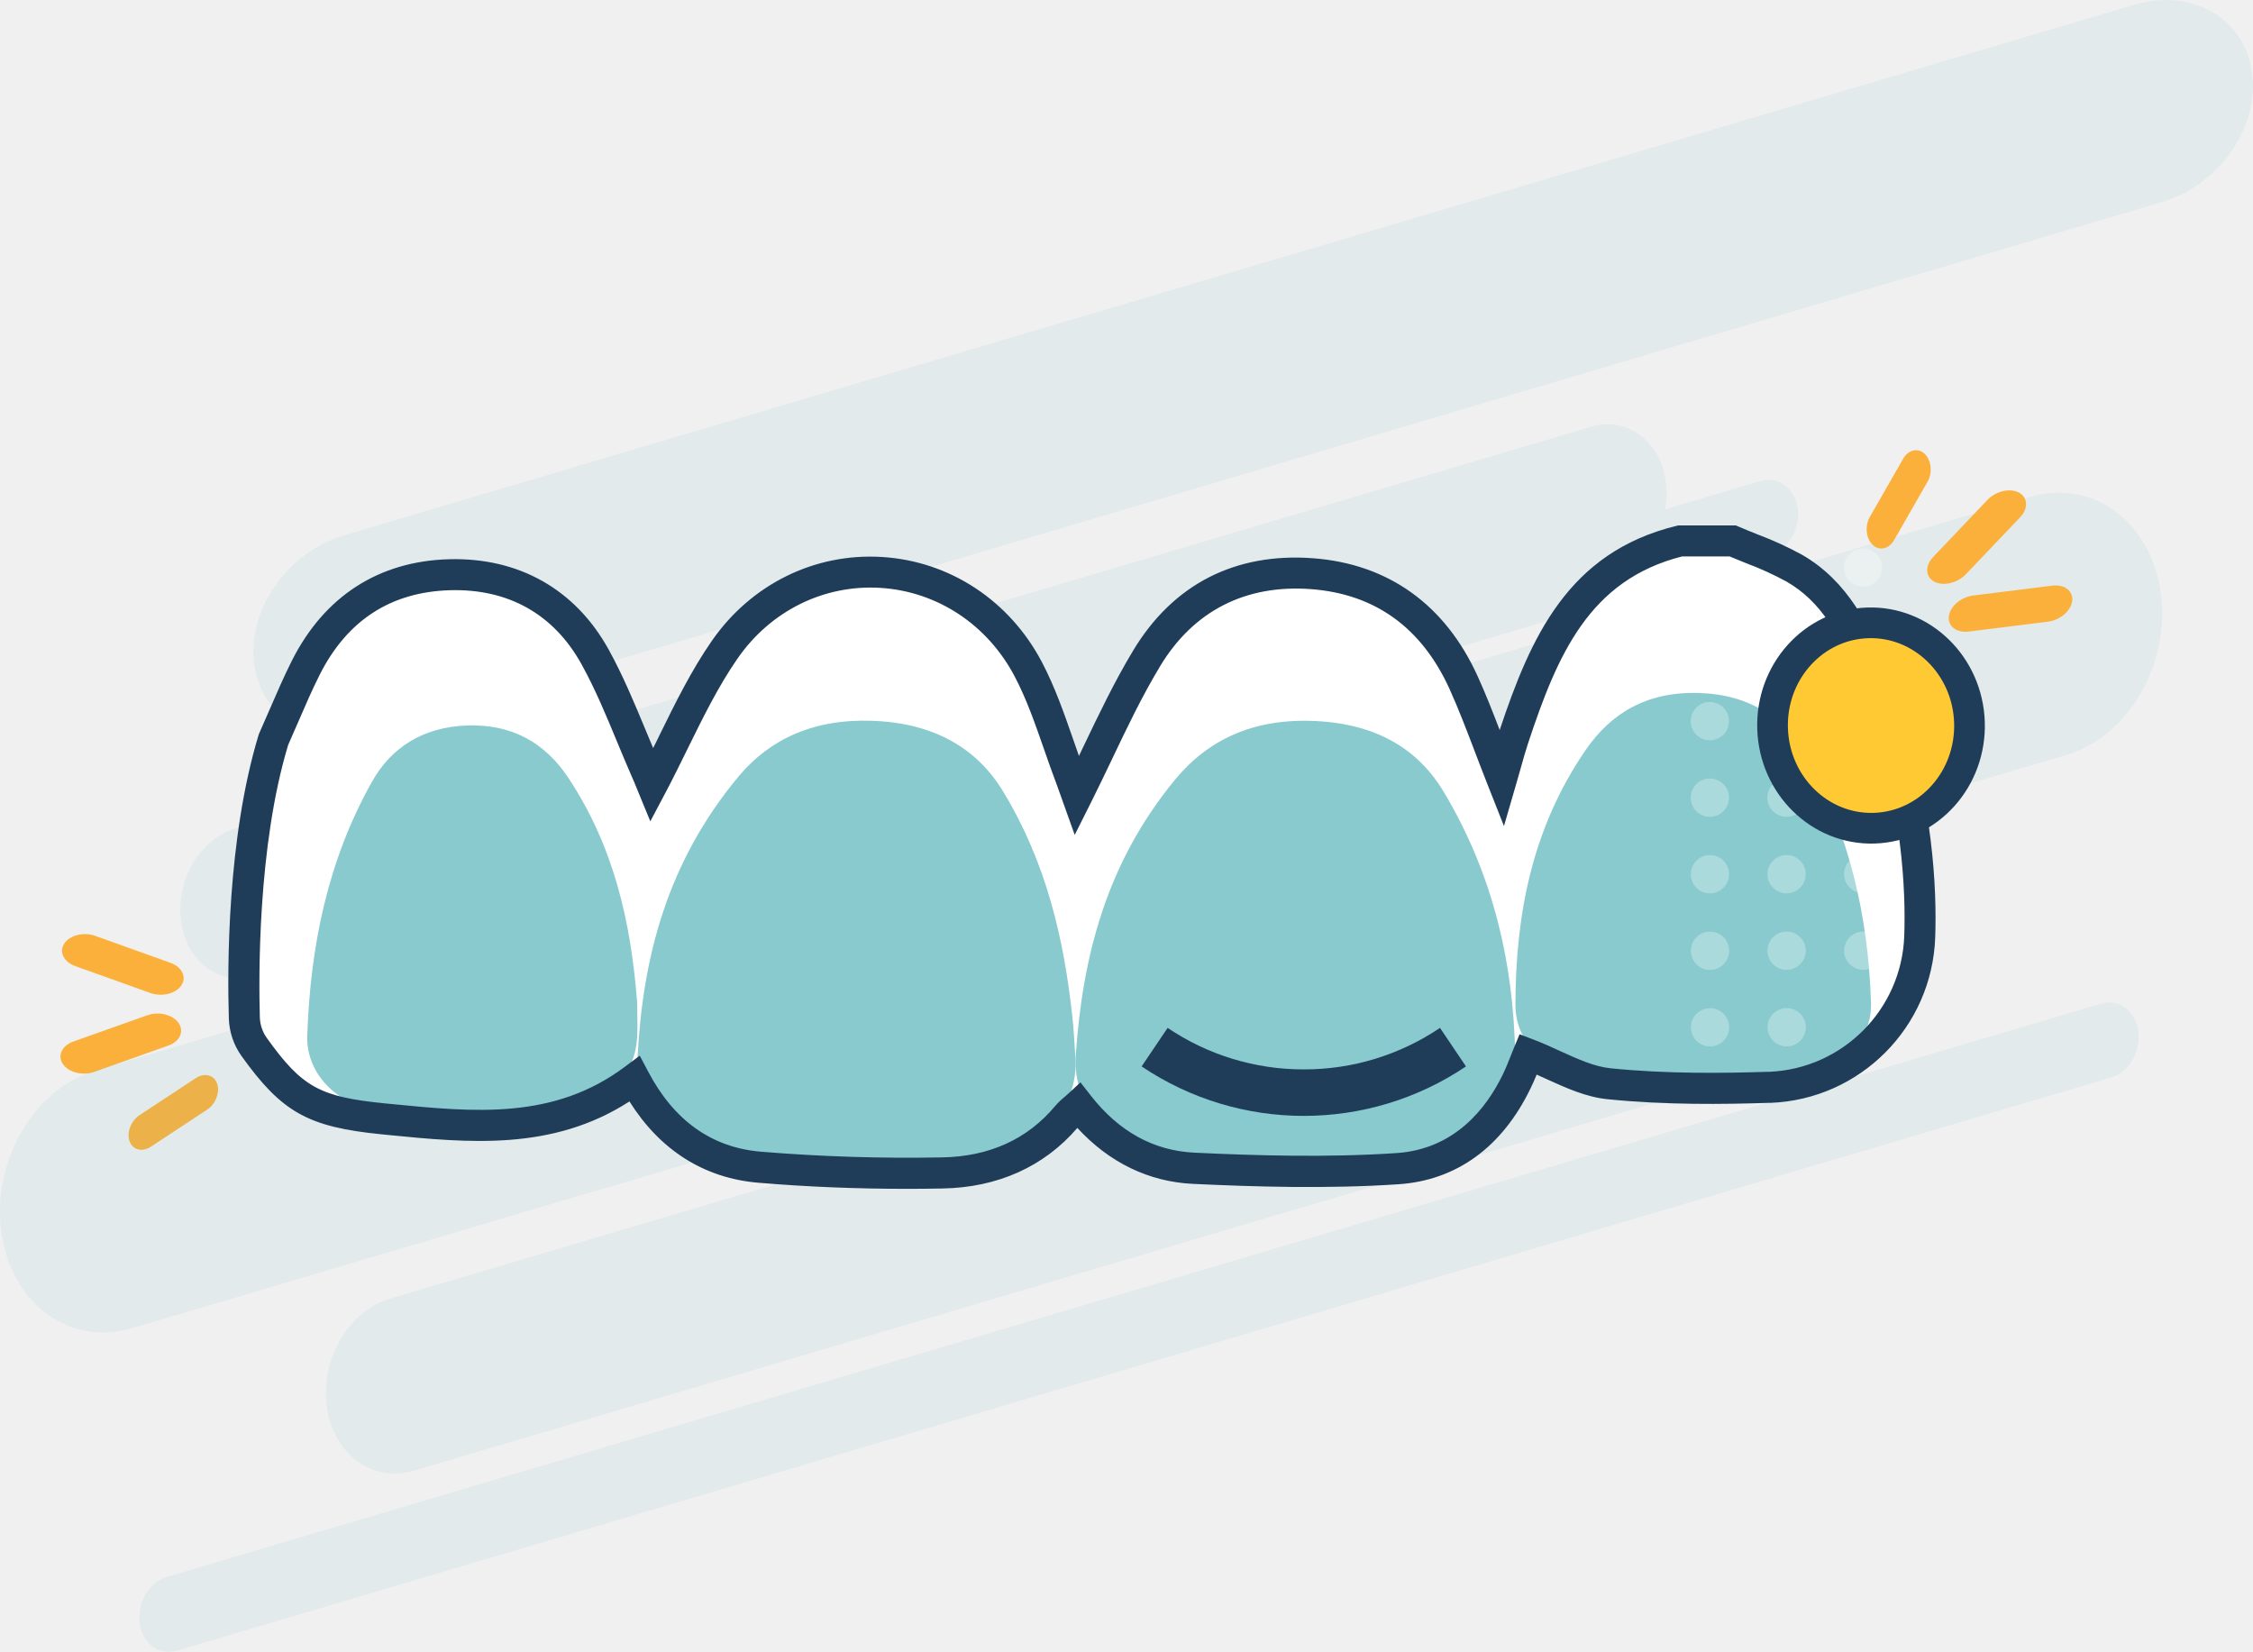
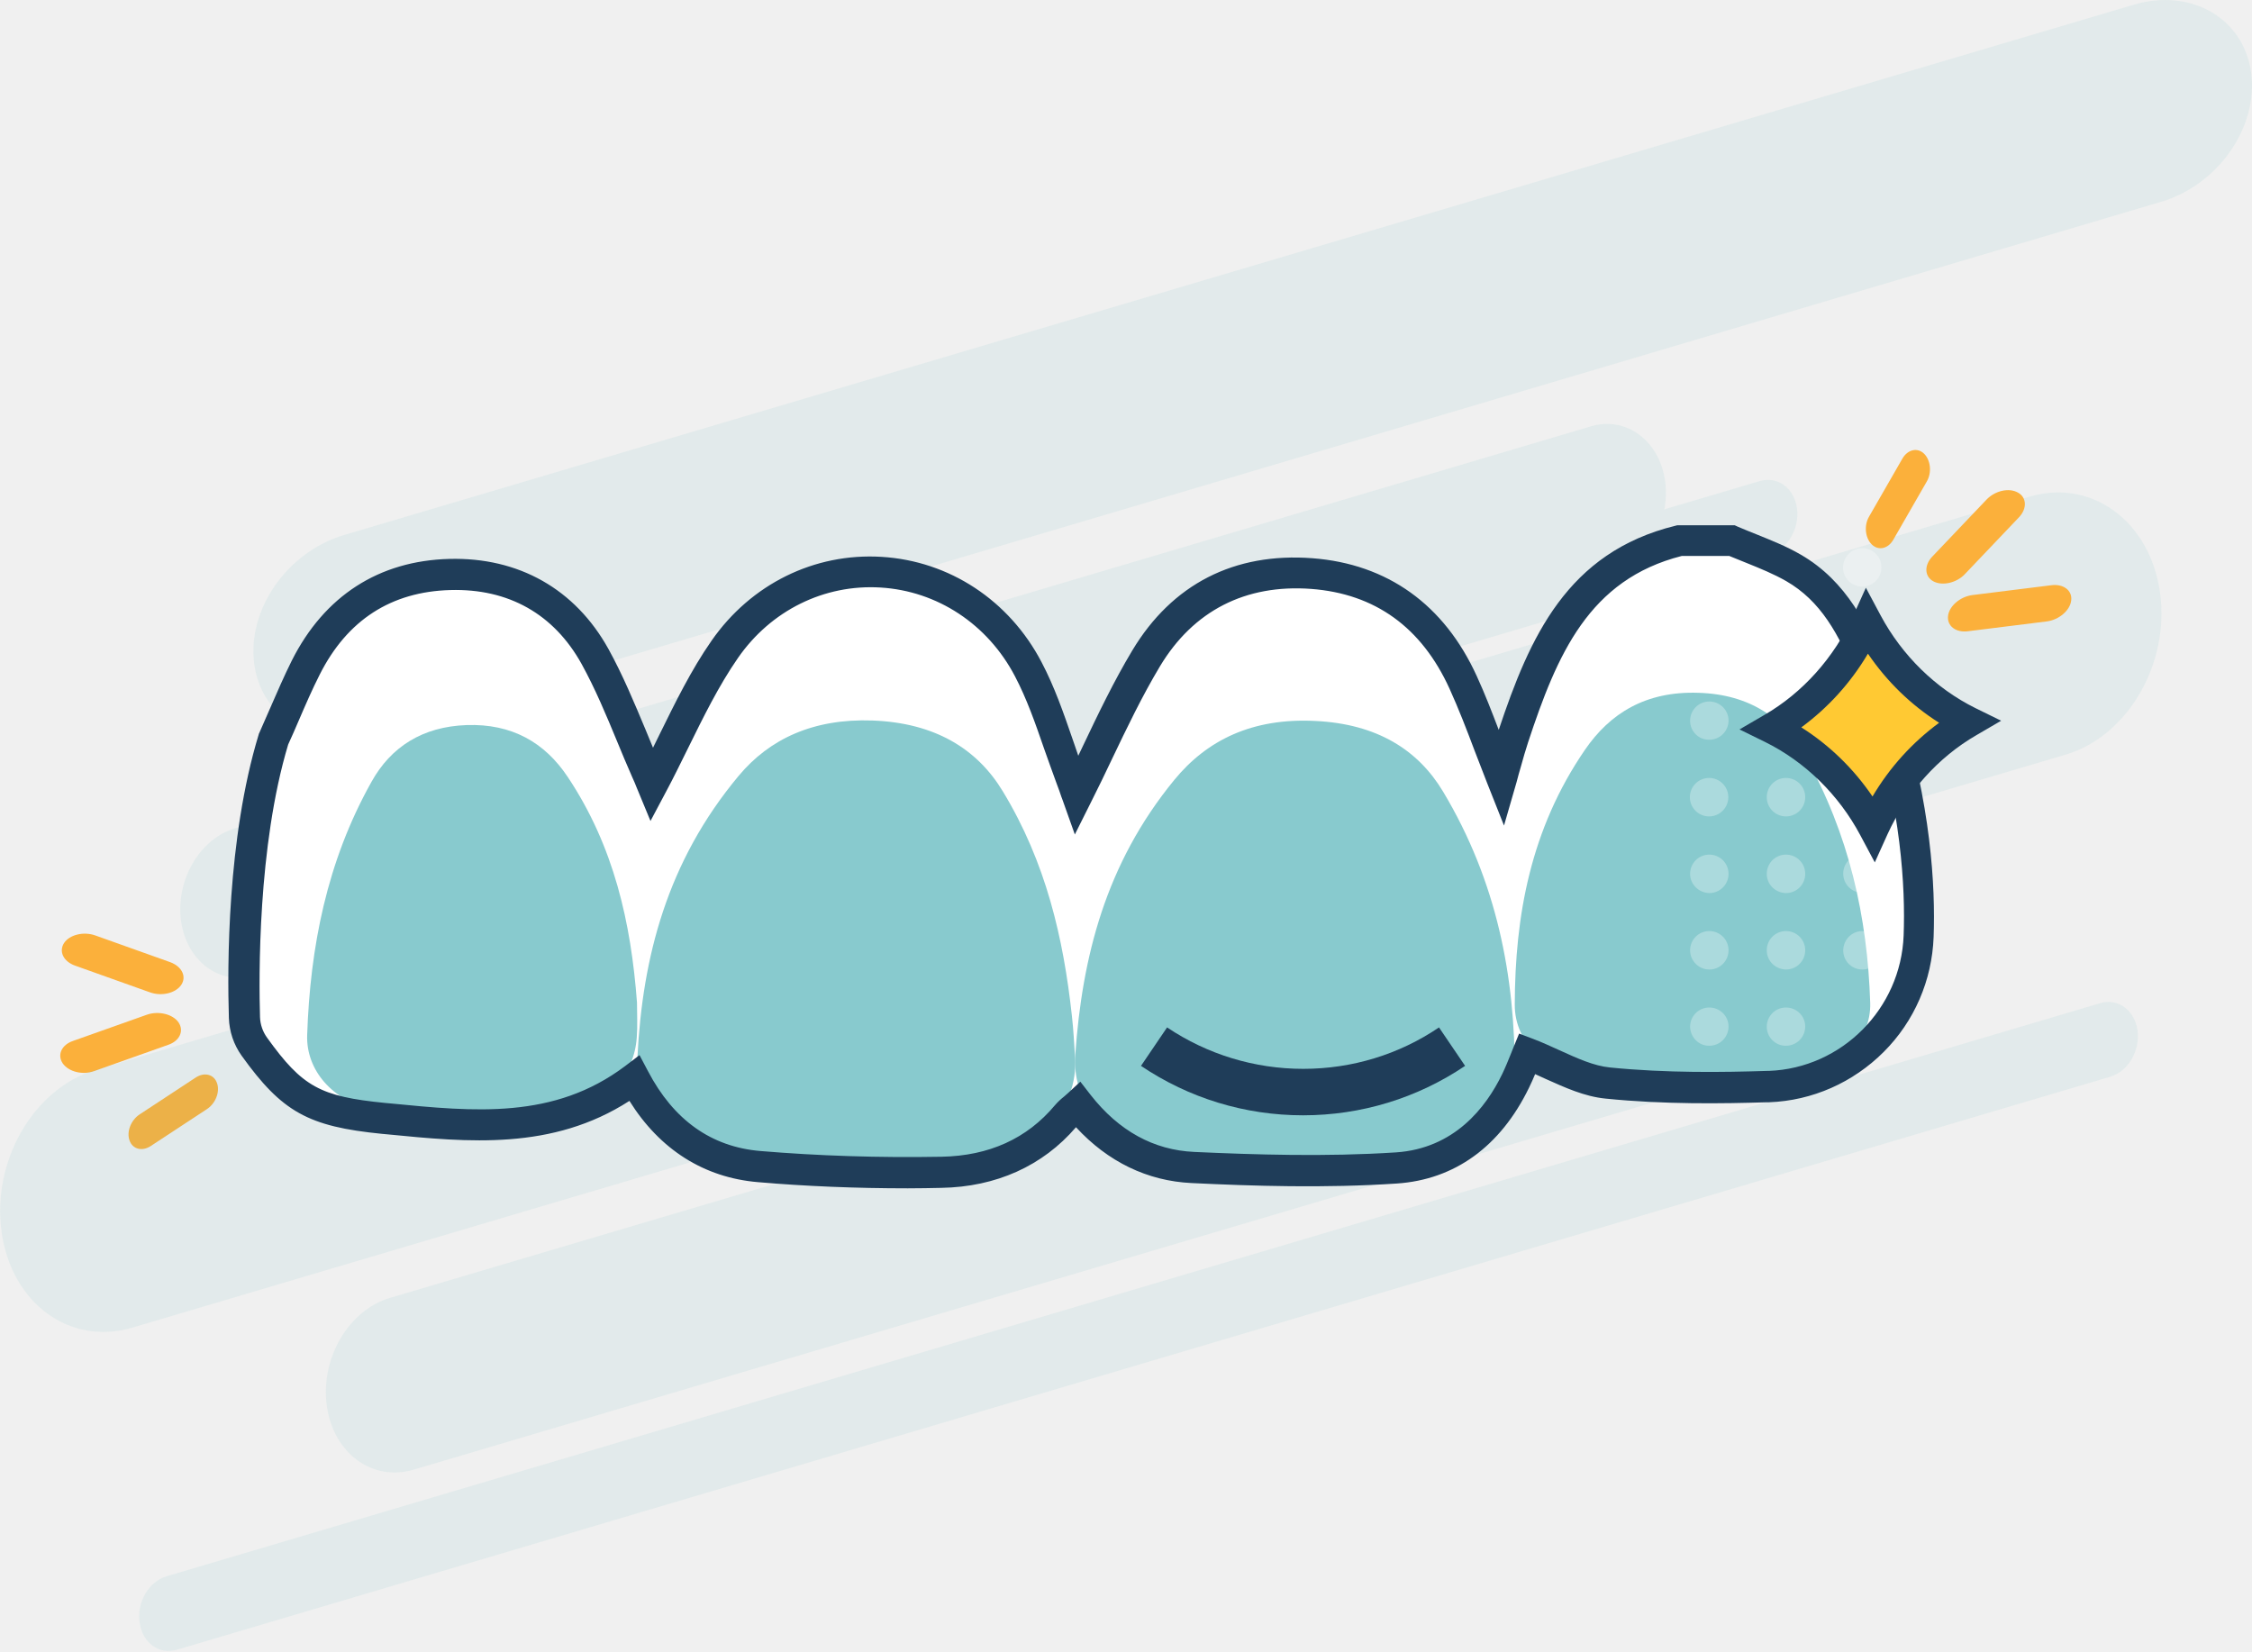
- <svg xmlns="http://www.w3.org/2000/svg" viewBox="0 0 983.93 721.38">
-   <defs>
-     <style>.cls-1{fill:#1f3d59;}.cls-2{fill:#fbb03b;}.cls-3{opacity:0.1;}.cls-4{fill:#61b9be;}.cls-5{fill:#fff;}.cls-6{fill:#88cace;}.cls-7{opacity:0.3;}.cls-8{fill:#ffc933;}.cls-9{fill:none;stroke:#1f3d59;stroke-miterlimit:10;stroke-width:13.4px;}</style>
-   </defs>
-   <g id="Capa_2" data-name="Capa 2">
-     <g id="Capa_1-2" data-name="Capa 1">
-       <path class="cls-1" d="M167.46,304.67l1-2.56L153.17,296l-1,2.57q-2.62,6.58-4.91,13.27l15.61,5.34C164.27,313,165.8,308.8,167.46,304.67Z" />
-       <path class="cls-1" d="M142.22,328.13a275.72,275.72,0,0,0-4.71,124.52l16.19-3.14a259.28,259.28,0,0,1,4.43-117Z" />
-       <path class="cls-2" d="M79.2,430.32h0c-2.42,3.64-8.5,5.12-13.57,3.3L32.88,421.89c-5.07-1.82-7.22-6.24-4.79-9.88h0c2.42-3.64,8.5-5.12,13.56-3.31l32.76,11.74C79.48,422.25,81.62,426.68,79.2,430.32Z" />
-       <path class="cls-2" d="M94.81,473.2h0c1.35,3.81-.63,8.93-4.42,11.42l-24.5,16.13c-3.79,2.49-8,1.42-9.31-2.39h0c-1.35-3.82.63-8.93,4.42-11.43l24.5-16.12C89.29,468.31,93.46,469.38,94.81,473.2Z" />
-       <path class="cls-2" d="M78,446.75h0c2.54,3.66.54,8.07-4.47,9.84l-32.39,11.5c-5,1.78-11.13.26-13.67-3.4h0C25,461,27,456.62,32,454.84l32.39-11.5C69.38,441.56,75.5,443.09,78,446.75Z" />
-       <g class="cls-3">
-         <path class="cls-4" d="M886.68,217,41.87,467.4c-27.12,8-45.58,39.76-41.24,70.87h0c4.35,31.1,29.85,49.81,57,41.77L902.4,329.68c27.12-8,45.58-39.77,41.24-70.87h0C939.3,227.7,913.79,209,886.68,217Z" />
-         <path class="cls-4" d="M932.09,2.07,150.48,233.69c-25.09,7.44-42.73,32.76-39.41,56.56h0c3.32,23.79,26.35,37.06,51.44,29.62L944.12,88.24c25.08-7.43,42.73-32.75,39.41-56.55h0C980.2,7.9,957.17-5.37,932.09,2.07Z" />
-         <path class="cls-4" d="M111.64,426.24,703.9,250.72c15.5-4.59,26.05-22.72,23.57-40.5s-17.06-28.46-32.55-23.87L102.66,361.87c-15.5,4.59-26,22.72-23.57,40.5S96.15,430.83,111.64,426.24Z" />
-         <path class="cls-4" d="M795.26,381.91l-625,185.23c-18.08,5.36-30.39,26.51-27.49,47.25s19.89,33.21,38,27.85L805.74,457c18.08-5.36,30.39-26.51,27.5-47.25S813.34,376.56,795.26,381.91Z" />
-         <path class="cls-4" d="M153,426.08,773.31,242.25c7.75-2.29,13-11.36,11.78-20.24s-8.53-14.24-16.27-11.94L148.5,393.9c-7.75,2.3-13,11.36-11.78,20.25S145.24,428.38,153,426.08Z" />
-         <path class="cls-4" d="M257.68,487.23c-7.75,2.29-13,11.36-11.78,20.25s8.52,14.23,16.27,11.93l435.66-129.1c7.74-2.3,13-11.36,11.78-20.25s-8.53-14.23-16.28-11.94Z" />
-         <path class="cls-4" d="M917.57,438.3,72.76,688.66C65,691,59.74,700,61,708.91s8.52,14.23,16.27,11.93L922.06,470.49c7.75-2.3,13-11.37,11.78-20.25S925.31,436,917.57,438.3Z" />
+ <svg xmlns="http://www.w3.org/2000/svg" version="1.1" id="Capa_1" x="0px" y="0px" viewBox="0 0 983.9 721.4" style="enable-background:new 0 0 983.9 721.4;" xml:space="preserve">
+   <style type="text/css">
+ 	.st0{fill:#1F3D59;}
+ 	.st1{fill:#FBB03B;}
+ 	.st2{opacity:0.1;}
+ 	.st3{fill:#61B9BE;}
+ 	.st4{fill:#FFFFFF;}
+ 	.st5{fill:#88CACE;}
+ 	.st6{opacity:0.3;}
+ 	.st7{fill:#FFC933;}
+ </style>
+   <g>
+     <path class="st0" d="M167.5,304.7l1-2.6l-15.3-6.1l-1,2.6c-1.8,4.4-3.4,8.8-4.9,13.3l15.6,5.3C164.3,313,165.8,308.8,167.5,304.7z" />
+     <path class="st0" d="M142.2,328.1c-11,40.3-12.7,83.4-4.7,124.5l16.2-3.1c-7.5-38.7-5.9-79.1,4.4-117L142.2,328.1z" />
+     <g>
+       <path class="st1" d="M79.2,430.3L79.2,430.3c-2.4,3.6-8.5,5.1-13.6,3.3l-32.8-11.7c-5.1-1.8-7.2-6.2-4.8-9.9l0,0    c2.4-3.6,8.5-5.1,13.6-3.3l32.8,11.7C79.5,422.3,81.6,426.7,79.2,430.3z" />
+       <path class="st1" d="M94.8,473.2L94.8,473.2c1.4,3.8-0.6,8.9-4.4,11.4l-24.5,16.1c-3.8,2.5-8,1.4-9.3-2.4l0,0    c-1.4-3.8,0.6-8.9,4.4-11.4l24.5-16.1C89.3,468.3,93.5,469.4,94.8,473.2z" />
+       <path class="st1" d="M78,446.7L78,446.7c2.5,3.7,0.5,8.1-4.5,9.8L41.1,468c-5,1.8-11.1,0.3-13.7-3.4l0,0c-2.5-3.7-0.5-8.1,4.5-9.8    l32.4-11.5C69.4,441.6,75.5,443.1,78,446.7z" />
+     </g>
+     <g class="st2">
+       <path class="st3" d="M886.7,217L41.9,467.4c-27.1,8-45.6,39.8-41.2,70.9l0,0c4.3,31.1,29.8,49.8,57,41.8l844.8-250.4    c27.1-8,45.6-39.8,41.2-70.9l0,0C939.3,227.7,913.8,209,886.7,217z" />
+       <path class="st3" d="M932.1,2.1L150.5,233.7c-25.1,7.4-42.7,32.8-39.4,56.6l0,0c3.3,23.8,26.4,37.1,51.4,29.6L944.1,88.2    c25.1-7.4,42.7-32.8,39.4-56.6l0,0C980.2,7.9,957.2-5.4,932.1,2.1z" />
+       <path class="st3" d="M111.6,426.2l592.3-175.5c15.5-4.6,26-22.7,23.6-40.5c-2.5-17.8-17.1-28.5-32.5-23.9L102.7,361.9    c-15.5,4.6-26,22.7-23.6,40.5C81.6,420.1,96.1,430.8,111.6,426.2z" />
+       <path class="st3" d="M795.3,381.9l-625,185.2c-18.1,5.4-30.4,26.5-27.5,47.2s19.9,33.2,38,27.8l625-185.2    c18.1-5.4,30.4-26.5,27.5-47.2C830.3,389,813.3,376.6,795.3,381.9z" />
+       <g>
+         <g>
+           <path class="st3" d="M153,426.1l620.3-183.8c7.7-2.3,13-11.4,11.8-20.2c-1.2-8.9-8.5-14.2-16.3-11.9L148.5,393.9      c-7.7,2.3-13,11.4-11.8,20.2C138,423,145.2,428.4,153,426.1z" />
+           <path class="st3" d="M257.7,487.2c-7.7,2.3-13,11.4-11.8,20.2c1.2,8.9,8.5,14.2,16.3,11.9l435.7-129.1      c7.7-2.3,13-11.4,11.8-20.2c-1.2-8.9-8.5-14.2-16.3-11.9L257.7,487.2z" />
+           <path class="st3" d="M917.6,438.3L72.8,688.7C65,691,59.7,700,61,708.9c1.2,8.9,8.5,14.2,16.3,11.9l844.8-250.4      c7.7-2.3,13-11.4,11.8-20.2C932.6,441.3,925.3,436,917.6,438.3z" />
+         </g>
      </g>
-       <path class="cls-5" d="M119.45,322.91c5-11.26,9.13-21.48,14.06-31.28,13-25.77,34.36-39.9,62.93-40.65,27.64-.72,49.89,11.42,63.4,35.81,8.8,15.9,15,33.23,22.36,49.92,1.08,2.46,2.05,5,2.5,6.05,10.45-19.71,19.1-40.77,31.78-59,33.84-48.78,105-44,132.58,8.59,7.9,15.06,12.53,31.84,18.64,47.84,1.1,2.87,2.07,5.78,2.62,7.3,10-20,18.85-40.69,30.37-59.82,16.1-26.74,41.16-39.43,72.36-37.07s53.27,19.2,66.14,47.55c5.92,13,10.64,26.58,16.64,41.76,2-6.88,3.38-12.26,5.12-17.52,12.74-38.44,27.65-75.09,72.83-86.12h22.91c9,3.91,18.44,7,26.89,11.89,17.87,10.28,26.56,27.8,33.94,46.07,1.83,4.54,3.69,9.07,6,14.82,13.5,43,15.65,77.63,14.84,100.13A68.16,68.16,0,0,1,773,474.84l-.82,0c-23.17.75-46.54.78-69.55-1.56-11.91-1.22-23.22-8.28-35.3-12.89-1.21,2.93-2.87,7.57-5,12-10.64,21.86-28.05,36.43-52.09,38-29.51,2-59.32,1.21-88.91-.17-20.19-1-37.17-10.69-50.31-27.53a58,58,0,0,0-5,4.67c-14.21,17-33.34,24.52-54.55,24.88a782,782,0,0,1-79.84-2.52c-24.89-2.12-42.92-16.44-54.53-38.52-33.91,25.46-72.13,21.11-109.55,17.42-31.1-3.07-40.31-8.75-56.49-31.32a23.09,23.09,0,0,1-4.34-12.77C106.11,424.91,105.77,367.78,119.45,322.91Z" />
-       <path class="cls-6" d="M566.7,508.57c15.86-.91,29.35-1.59,42.81-2.51a116.21,116.21,0,0,0,13.3-1.84c22-4,38.91-18,39-34.93.25-42.64-7.83-84.25-31.32-123.52-10.9-18.21-28.77-29.56-55.79-30.89-27.54-1.37-47.34,8.35-61.61,25.69-30.22,36.75-40.32,77.65-43.27,120-1.65,23.67,15.59,39.8,46.73,43.69C533.86,506.39,551.45,507.29,566.7,508.57Z" />
-       <path class="cls-6" d="M377.17,508.76c16.89-1.3,32.65-1.82,48.06-3.84,29.16-3.83,45.74-20.31,44.42-42.88-.36-6.13-.71-12.27-1.37-18.38-3.69-33.81-11.34-66.94-30.18-98-11.21-18.48-29.57-29.88-57.05-30.89-25.68-.94-44.85,8-58.39,24.18-31.3,37.46-42,79.25-44.22,122.75C277.27,484.26,294,500.32,323.52,504,341.62,506.26,360,507.28,377.17,508.76Z" />
-       <path class="cls-6" d="M738,475.35c14.17-1.35,29.8-2.16,45.11-4.46,20.56-3.1,34.47-16.21,34-32.71-1.15-37.43-9.18-73.79-28.5-108-9.22-16.34-23.93-26.81-46.48-27.55-23-.75-38.69,8.91-49.72,25-23.67,34.59-30.51,72.41-30.59,111.3,0,17,14,29.58,34.31,32.53C709.44,473.44,723,474,738,475.35Z" />
-       <path class="cls-6" d="M278.27,438c-2.64-34.74-10-68.23-30.26-98.6-10-14.95-24.43-23.34-44.18-22.58-19.16.74-33,9.53-41.5,24.77-19.49,34.82-26.81,72.22-28.15,110.67-.54,15.39,11.31,28.73,28,32.13a220.86,220.86,0,0,0,86.15.94c17.53-3.36,28.83-16,29.89-32C278.55,448.25,278.27,443.13,278.27,438Z" />
-       <path class="cls-1" d="M569.39,467a105.92,105.92,0,0,1-59.47-18.13L498.57,465.7a126.89,126.89,0,0,0,141.65,0l-11.35-16.83A105.89,105.89,0,0,1,569.39,467Z" />
-       <path class="cls-1" d="M396.57,519.16c-22.63,0-44.61-.9-65.53-2.68-23.54-2-42.81-14.23-56.14-35.49-33.68,21.74-70.33,18.11-105.85,14.6l-2.17-.22c-32.27-3.18-43.73-9.56-61.33-34.11a29.76,29.76,0,0,1-5.61-16.51c-.67-22.17-.75-78.6,13-123.82l.13-.4.17-.38c1.6-3.59,3.11-7.07,4.58-10.47,3.18-7.33,6.18-14.26,9.61-21.09,14.21-28.22,38-43.57,68.8-44.38,30.33-.8,55,13.16,69.5,39.3,6.3,11.37,11.31,23.47,16.17,35.17,1.09,2.65,2.21,5.34,3.34,8,1-1.91,1.88-3.81,2.81-5.7,6.8-13.85,13.83-28.17,22.83-41.14,17.17-24.73,44.94-38.42,74.3-36.61,29.59,1.82,55.71,19,69.85,45.93,5.68,10.82,9.72,22.44,13.63,33.67.83,2.4,1.68,4.84,2.54,7.28q1-2.11,2-4.2c6.65-13.9,13.51-28.28,21.65-41.78,17.43-29,44.63-42.91,78.67-40.34,32.79,2.48,57.62,20.29,71.8,51.51,3.47,7.63,6.52,15.4,9.62,23.51,13.52-40.52,29.87-77.62,77.19-89.17l.79-.19H758.1l1.29.56c2.72,1.18,5.57,2.33,8.33,3.43a150.89,150.89,0,0,1,19.23,8.8c20.31,11.68,29.67,31.63,36.85,49.41,1.22,3,2.44,6,3.82,9.38L830,307c14,44.46,15.93,80.23,15.14,102.41a74.92,74.92,0,0,1-71.86,72.2l-.87,0c-19.39.63-44.91,1-70.45-1.6-9.28-.94-17.9-4.86-26.23-8.64q-2.29-1-4.64-2.09c-.79,1.92-1.67,4-2.67,6C656,501,636,515.48,610.71,517.16c-31.39,2.08-63,1.08-89.68-.17-19.31-.9-36.65-9.32-50.53-24.44C456,509.46,435.63,518.61,411.58,519Q404,519.15,396.57,519.16ZM279.39,461l3.7,7c11.23,21.36,27.75,33.11,49.1,34.93a781.81,781.81,0,0,0,79.16,2.5c20.68-.35,37.32-7.91,49.47-22.45a31.44,31.44,0,0,1,3.95-3.83c.54-.46,1.1-.95,1.69-1.49l5.4-5,4.52,5.79c12.26,15.7,27.49,24.09,45.29,24.92,26.35,1.23,57.43,2.22,88.14.18,25.45-1.68,39.31-19.54,46.45-34.23,1.41-2.9,2.65-6.06,3.65-8.59.44-1.12.84-2.13,1.2-3l2.52-6.08,6.15,2.35c4,1.52,7.84,3.27,11.57,5,7.68,3.49,14.93,6.79,22,7.51,24.74,2.52,49.68,2.14,68.64,1.54l.77,0a61.62,61.62,0,0,0,58.86-59.16c.76-21.07-1.14-55.09-14.44-97.6l-2.1-5.14c-1.38-3.38-2.62-6.41-3.84-9.43-8.08-20-16.09-34.14-31-42.73a137,137,0,0,0-17.53-8c-2.42-1-4.9-2-7.37-3H734.61c-40.59,10.27-54.47,43-67.23,81.47-1.11,3.35-2.08,6.8-3.2,10.79-.57,2-1.17,4.17-1.85,6.49l-5.52,19-7.28-18.42c-1.94-4.91-3.74-9.64-5.49-14.22-3.64-9.55-7.09-18.58-11-27.23-12.19-26.82-32.54-41.49-60.49-43.6-28.6-2.14-51.43,9.53-66,33.81-7.8,12.95-14.52,27-21,40.64-2.94,6.15-6,12.51-9.1,18.72l-7.1,14.16-5.33-14.91c-.15-.44-.34-1-.56-1.59-.53-1.52-1.25-3.59-2-5.57-1.94-5.08-3.74-10.26-5.49-15.28-3.92-11.26-7.62-21.9-12.83-31.83-11.92-22.7-33.86-37.17-58.69-38.7-24.59-1.51-47.89,10-62.33,30.82-8.42,12.13-15.22,26-21.8,39.38-3.07,6.24-6.24,12.7-9.56,19l-6.75,12.75-5.49-13.34-.47-1.16c-.51-1.27-1.21-3-2-4.74-2.27-5.17-4.47-10.46-6.59-15.57-4.7-11.35-9.57-23.09-15.5-33.79-12.08-21.82-31.88-33-57.29-32.33-25.87.69-45.07,13.11-57.06,36.93-3.26,6.48-6.18,13.23-9.28,20.38-1.44,3.32-2.91,6.72-4.47,10.22C112.37,369.74,113,427.62,113.48,444.33a16.28,16.28,0,0,0,3.08,9c15.37,21.44,23.09,25.7,51.65,28.52l2.18.21c36.76,3.64,71.49,7.08,102.64-16.31Z" />
-       <g class="cls-7">
-         <path class="cls-5" d="M771.92,448.6a8.36,8.36,0,1,1,8.36,8.36A8.37,8.37,0,0,1,771.92,448.6Z" />
-         <path class="cls-5" d="M738.45,448.63a8.36,8.36,0,1,1,8.36,8.35A8.34,8.34,0,0,1,738.45,448.63Z" />
-         <path class="cls-5" d="M771.9,415.18a8.36,8.36,0,1,1,8.36,8.35A8.35,8.35,0,0,1,771.9,415.18Z" />
-         <path class="cls-5" d="M738.43,415.2a8.36,8.36,0,1,1,8.36,8.35A8.35,8.35,0,0,1,738.43,415.2Z" />
-         <path class="cls-5" d="M771.88,381.76a8.36,8.36,0,1,1,8.36,8.35A8.36,8.36,0,0,1,771.88,381.76Z" />
-         <path class="cls-5" d="M738.4,381.78a8.36,8.36,0,1,1,8.37,8.35A8.35,8.35,0,0,1,738.4,381.78Z" />
-         <path class="cls-5" d="M771.85,348.33a8.36,8.36,0,1,1,8.36,8.35A8.36,8.36,0,0,1,771.85,348.33Z" />
-         <circle class="cls-5" cx="746.74" cy="348.35" r="8.36" />
-         <path class="cls-5" d="M771.83,314.91a8.36,8.36,0,1,1,8.36,8.35A8.35,8.35,0,0,1,771.83,314.91Z" />
-         <path class="cls-5" d="M738.36,314.93a8.36,8.36,0,1,1,8.36,8.35A8.35,8.35,0,0,1,738.36,314.93Z" />
-         <path class="cls-5" d="M813.72,406.8a8.36,8.36,0,1,1-8.35,8.36A8.35,8.35,0,0,1,813.72,406.8Z" />
-         <circle class="cls-5" cx="813.7" cy="381.68" r="8.36" />
-         <circle class="cls-5" cx="813.68" cy="348.21" r="8.36" />
-         <circle class="cls-5" cx="813.66" cy="314.74" r="8.36" />
-         <path class="cls-5" d="M771.81,281.48a8.36,8.36,0,1,1,8.36,8.35A8.35,8.35,0,0,1,771.81,281.48Z" />
-         <path class="cls-5" d="M738.34,281.5a8.36,8.36,0,1,1,8.36,8.36A8.35,8.35,0,0,1,738.34,281.5Z" />
-         <path class="cls-5" d="M813.63,273a8.36,8.36,0,1,1-8.35,8.37A8.35,8.35,0,0,1,813.63,273Z" />
-         <path class="cls-5" d="M813.61,239.53a8.36,8.36,0,1,1-8.35,8.36A8.36,8.36,0,0,1,813.61,239.53Z" />
-       </g>
-       <path class="cls-2" d="M851.1,269.14h0c.52-4.35,5.27-8.41,10.61-9.08l34.53-4.31c5.34-.67,9.25,2.31,8.73,6.65h0c-.52,4.35-5.27,8.41-10.61,9.08l-34.53,4.31C854.49,276.46,850.58,273.48,851.1,269.14Z" />
-       <path class="cls-2" d="M817.82,237.92h0c-2.93-2.8-3.47-8.25-1.22-12.19l14.58-25.45c2.26-3.93,6.46-4.86,9.39-2.06h0c2.92,2.79,3.47,8.25,1.21,12.18L827.2,235.85C824.94,239.79,820.74,240.71,817.82,237.92Z" />
-       <path class="cls-2" d="M844.72,254h0c-3.92-2.12-4.12-6.95-.45-10.8L868,218.27c3.67-3.85,9.82-5.26,13.74-3.14h0c3.92,2.12,4.12,7,.45,10.81l-23.7,24.88C854.79,254.67,848.64,256.07,844.72,254Z" />
-       <ellipse class="cls-8" cx="817.13" cy="316.79" rx="43.01" ry="44.86" transform="translate(-9.97 27.02) rotate(-1.88)" />
-       <ellipse class="cls-9" cx="817.13" cy="316.79" rx="43.01" ry="44.86" transform="translate(-9.97 27.02) rotate(-1.88)" />
+     </g>
+     <path class="st4" d="M119.5,322.9c5-11.3,9.1-21.5,14.1-31.3c13-25.8,34.4-39.9,62.9-40.6c27.6-0.7,49.9,11.4,63.4,35.8   c8.8,15.9,15,33.2,22.4,49.9c1.1,2.5,2,5,2.5,6c10.4-19.7,19.1-40.8,31.8-59c33.8-48.8,105-44,132.6,8.6   c7.9,15.1,12.5,31.8,18.6,47.8c1.1,2.9,2.1,5.8,2.6,7.3c10-20,18.9-40.7,30.4-59.8c16.1-26.7,41.2-39.4,72.4-37.1   c31.2,2.4,53.3,19.2,66.1,47.6c5.9,13,10.6,26.6,16.6,41.8c2-6.9,3.4-12.3,5.1-17.5c12.7-38.4,27.7-75.1,72.8-86.1h22.9   c9,3.9,18.4,7,26.9,11.9c17.9,10.3,26.6,27.8,33.9,46.1c1.8,4.5,3.7,9.1,6,14.8c13.5,43,15.6,77.6,14.8,100.1   c-1.3,35.6-29.8,64.3-65.4,65.7c-0.3,0-0.5,0-0.8,0c-23.2,0.7-46.5,0.8-69.5-1.6c-11.9-1.2-23.2-8.3-35.3-12.9   c-1.2,2.9-2.9,7.6-5,12c-10.6,21.9-28.1,36.4-52.1,38c-29.5,2-59.3,1.2-88.9-0.2c-20.2-0.9-37.2-10.7-50.3-27.5   c-1.9,1.8-3.7,3.1-5,4.7c-14.2,17-33.3,24.5-54.6,24.9c-26.6,0.5-53.3-0.3-79.8-2.5c-24.9-2.1-42.9-16.4-54.5-38.5   c-33.9,25.5-72.1,21.1-109.6,17.4c-31.1-3.1-40.3-8.7-56.5-31.3c-2.7-3.7-4.2-8.2-4.3-12.8C106.1,424.9,105.8,367.8,119.5,322.9z" />
+     <g>
+       <path class="st5" d="M566.7,508.6c15.9-0.9,29.3-1.6,42.8-2.5c4.5-0.3,8.9-1,13.3-1.8c22-4,38.9-18,39-34.9    c0.2-42.6-7.8-84.3-31.3-123.5c-10.9-18.2-28.8-29.6-55.8-30.9c-27.5-1.4-47.3,8.3-61.6,25.7c-30.2,36.8-40.3,77.7-43.3,120    c-1.6,23.7,15.6,39.8,46.7,43.7C533.9,506.4,551.4,507.3,566.7,508.6z" />
+       <path class="st5" d="M377.2,508.8c16.9-1.3,32.6-1.8,48.1-3.8c29.2-3.8,45.7-20.3,44.4-42.9c-0.4-6.1-0.7-12.3-1.4-18.4    c-3.7-33.8-11.3-66.9-30.2-98c-11.2-18.5-29.6-29.9-57-30.9c-25.7-0.9-44.9,8-58.4,24.2c-31.3,37.5-42,79.3-44.2,122.8    c-1.2,22.6,15.6,38.6,45.1,42.3C341.6,506.3,360,507.3,377.2,508.8z" />
+       <path class="st5" d="M738,475.4c14.2-1.3,29.8-2.2,45.1-4.5c20.6-3.1,34.5-16.2,34-32.7c-1.2-37.4-9.2-73.8-28.5-108    c-9.2-16.3-23.9-26.8-46.5-27.5c-23-0.8-38.7,8.9-49.7,25c-23.7,34.6-30.5,72.4-30.6,111.3c0,17,14,29.6,34.3,32.5    C709.4,473.4,723,474,738,475.4z" />
+       <path class="st5" d="M278.3,438c-2.6-34.7-10-68.2-30.3-98.6c-10-15-24.4-23.3-44.2-22.6c-19.2,0.7-33,9.5-41.5,24.8    c-19.5,34.8-26.8,72.2-28.1,110.7c-0.5,15.4,11.3,28.7,28,32.1c28.5,5.8,57.4,6.4,86.1,0.9c17.5-3.4,28.8-15.9,29.9-32    C278.6,448.2,278.3,443.1,278.3,438z" />
+       <path class="st5" d="M840.2,399.4" />
+     </g>
+     <path class="st0" d="M569.4,467c-21.3,0-41.9-6.3-59.5-18.1l-11.4,16.8c20.9,14.1,45.4,21.6,70.8,21.6s49.9-7.5,70.8-21.6   l-11.4-16.8C611.3,460.7,590.7,467,569.4,467z" />
+     <g>
+       <path class="st0" d="M396.6,519.2c-22.6,0-44.6-0.9-65.5-2.7c-23.5-2-42.8-14.2-56.1-35.5c-33.7,21.7-70.3,18.1-105.9,14.6    l-2.2-0.2c-32.3-3.2-43.7-9.6-61.3-34.1c-3.5-4.9-5.4-10.6-5.6-16.5c-0.7-22.2-0.8-78.6,13-123.8l0.1-0.4l0.2-0.4    c1.6-3.6,3.1-7.1,4.6-10.5c3.2-7.3,6.2-14.3,9.6-21.1c14.2-28.2,38-43.6,68.8-44.4c30.3-0.8,55,13.2,69.5,39.3    c6.3,11.4,11.3,23.5,16.2,35.2c1.1,2.6,2.2,5.3,3.3,8c0.9-1.9,1.9-3.8,2.8-5.7c6.8-13.8,13.8-28.2,22.8-41.1    c17.2-24.7,44.9-38.4,74.3-36.6c29.6,1.8,55.7,19,69.8,45.9c5.7,10.8,9.7,22.4,13.6,33.7c0.8,2.4,1.7,4.8,2.5,7.3    c0.7-1.4,1.3-2.8,2-4.2c6.6-13.9,13.5-28.3,21.6-41.8c17.4-29,44.6-42.9,78.7-40.3c32.8,2.5,57.6,20.3,71.8,51.5    c3.5,7.6,6.5,15.4,9.6,23.5c13.5-40.5,29.9-77.6,77.2-89.2l0.8-0.2h25.1l1.3,0.6c2.7,1.2,5.6,2.3,8.3,3.4c6.4,2.6,13,5.2,19.2,8.8    c20.3,11.7,29.7,31.6,36.8,49.4c1.2,3,2.4,6,3.8,9.4l2.4,5.9c14,44.5,15.9,80.2,15.1,102.4c-0.7,18.9-8.4,36.8-21.8,50.2    c-13.4,13.4-31.2,21.3-50.1,22H772c-19.4,0.6-44.9,1-70.5-1.6c-9.3-0.9-17.9-4.9-26.2-8.6c-1.5-0.7-3.1-1.4-4.6-2.1    c-0.8,1.9-1.7,4-2.7,6c-12.5,25.7-32.5,40.1-57.7,41.8c-31.4,2.1-62.9,1.1-89.7-0.2c-19.3-0.9-36.6-9.3-50.5-24.4    c-14.5,16.9-34.9,26.1-58.9,26.5C406.5,519.1,401.5,519.2,396.6,519.2z M279.4,461l3.7,7c11.2,21.4,27.7,33.1,49.1,34.9    c25.1,2.1,51.7,3,79.2,2.5c20.7-0.4,37.3-7.9,49.5-22.5c1.3-1.5,2.6-2.7,4-3.8c0.5-0.5,1.1-0.9,1.7-1.5l5.4-5l4.5,5.8    c12.3,15.7,27.5,24.1,45.3,24.9c26.3,1.2,57.4,2.2,88.1,0.2c25.4-1.7,39.3-19.5,46.4-34.2c1.4-2.9,2.7-6.1,3.7-8.6    c0.4-1.1,0.8-2.1,1.2-3l2.5-6.1l6.1,2.3c4,1.5,7.8,3.3,11.6,5c7.7,3.5,14.9,6.8,22,7.5c24.7,2.5,49.7,2.1,68.6,1.5h0.8    c31.9-1.2,57.7-27.2,58.9-59.2c0.8-21.1-1.1-55.1-14.4-97.6l-2.1-5.1c-1.4-3.4-2.6-6.4-3.8-9.4c-8.1-20-16.1-34.1-31-42.7    c-5.4-3.1-11.3-5.5-17.5-8c-2.4-1-4.9-2-7.4-3h-20.7c-40.6,10.3-54.5,43-67.2,81.5c-1.1,3.4-2.1,6.8-3.2,10.8    c-0.6,2-1.2,4.2-1.8,6.5l-5.5,19l-7.3-18.4c-1.9-4.9-3.7-9.6-5.5-14.2c-3.6-9.6-7.1-18.6-11-27.2c-12.2-26.8-32.5-41.5-60.5-43.6    c-28.6-2.1-51.4,9.5-66,33.8c-7.8,13-14.5,27-21,40.6c-2.9,6.2-6,12.5-9.1,18.7l-7.1,14.2l-5.3-14.9c-0.2-0.4-0.3-1-0.6-1.6    c-0.5-1.5-1.2-3.6-2-5.6c-1.9-5.1-3.7-10.3-5.5-15.3c-3.9-11.3-7.6-21.9-12.8-31.8c-11.9-22.7-33.9-37.2-58.7-38.7    c-24.6-1.5-47.9,10-62.3,30.8c-8.4,12.1-15.2,26-21.8,39.4c-3.1,6.2-6.2,12.7-9.6,19l-6.8,12.8l-5.5-13.3    c-0.1-0.3-0.3-0.7-0.5-1.2c-0.5-1.3-1.2-3-2-4.7c-2.3-5.2-4.5-10.5-6.6-15.6c-4.7-11.4-9.6-23.1-15.5-33.8    c-12.1-21.8-31.9-33-57.3-32.3c-25.9,0.7-45.1,13.1-57.1,36.9c-3.3,6.5-6.2,13.2-9.3,20.4c-1.4,3.3-2.9,6.7-4.5,10.2    c-13.4,44.5-12.8,102.3-12.3,119.1c0.1,3.2,1.2,6.4,3.1,9c15.4,21.4,23.1,25.7,51.6,28.5l2.2,0.2c36.8,3.6,71.5,7.1,102.6-16.3    L279.4,461z" />
+     </g>
+     <g class="st6">
+       <path class="st4" d="M771.9,448.6c0-4.6,3.7-8.4,8.4-8.4c4.6,0,8.4,3.7,8.4,8.3c0,4.6-3.7,8.4-8.4,8.4    C775.7,457,771.9,453.2,771.9,448.6z" />
+       <path class="st4" d="M738.4,448.6c0-4.6,3.7-8.4,8.4-8.4c4.6,0,8.4,3.7,8.4,8.3c0,4.6-3.7,8.4-8.4,8.4    C742.2,457,738.5,453.2,738.4,448.6z" />
+       <path class="st4" d="M771.9,415.2c0-4.6,3.7-8.4,8.4-8.4c4.6,0,8.4,3.7,8.4,8.4c0,4.6-3.7,8.4-8.4,8.4    C775.6,423.5,771.9,419.8,771.9,415.2z" />
+       <path class="st4" d="M738.4,415.2c0-4.6,3.7-8.4,8.4-8.4c4.6,0,8.4,3.7,8.4,8.4c0,4.6-3.7,8.4-8.4,8.4    C742.2,423.6,738.4,419.8,738.4,415.2z" />
+       <path class="st4" d="M771.9,381.8c0-4.6,3.7-8.4,8.4-8.4c4.6,0,8.4,3.7,8.4,8.4c0,4.6-3.7,8.4-8.4,8.4    C775.6,390.1,771.9,386.4,771.9,381.8z" />
+       <path class="st4" d="M738.4,381.8c0-4.6,3.7-8.4,8.4-8.4c4.6,0,8.4,3.7,8.4,8.4c0,4.6-3.7,8.4-8.4,8.4    C742.2,390.1,738.4,386.4,738.4,381.8z" />
+       <path class="st4" d="M771.9,348.3c0-4.6,3.7-8.4,8.4-8.4c4.6,0,8.4,3.7,8.4,8.4c0,4.6-3.7,8.4-8.4,8.4    C775.6,356.7,771.9,352.9,771.9,348.3z" />
+       <circle class="st4" cx="746.7" cy="348.3" r="8.4" />
+       <path class="st4" d="M771.8,314.9c0-4.6,3.7-8.4,8.4-8.4c4.6,0,8.4,3.7,8.4,8.3c0,4.6-3.7,8.4-8.4,8.4    C775.6,323.3,771.8,319.5,771.8,314.9z" />
+       <path class="st4" d="M738.4,314.9c0-4.6,3.7-8.4,8.4-8.4c4.6,0,8.4,3.7,8.4,8.3c0,4.6-3.7,8.4-8.4,8.4    C742.1,323.3,738.4,319.5,738.4,314.9z" />
+       <path class="st4" d="M813.7,406.8c4.6,0,8.4,3.7,8.4,8.4c0,4.6-3.7,8.4-8.4,8.4s-8.4-3.7-8.4-8.4    C805.4,410.5,809.1,406.8,813.7,406.8z" />
+       <circle class="st4" cx="813.7" cy="381.7" r="8.4" />
+       <circle class="st4" cx="813.7" cy="348.2" r="8.4" />
+       <circle class="st4" cx="813.7" cy="314.7" r="8.4" />
+       <path class="st4" d="M771.8,281.5c0-4.6,3.7-8.4,8.4-8.4c4.6,0,8.4,3.7,8.4,8.4c0,4.6-3.7,8.4-8.4,8.4    C775.6,289.8,771.8,286.1,771.8,281.5z" />
+       <path class="st4" d="M738.3,281.5c0-4.6,3.7-8.4,8.4-8.4c4.6,0,8.4,3.7,8.4,8.4c0,4.6-3.7,8.4-8.4,8.4    C742.1,289.9,738.3,286.1,738.3,281.5z" />
+       <path class="st4" d="M813.6,273c4.6,0,8.4,3.7,8.4,8.4c0,4.6-3.7,8.4-8.4,8.4c-4.6,0-8.4-3.7-8.4-8.4    C805.3,276.8,809,273,813.6,273z" />
+       <path class="st4" d="M813.6,239.5c4.6,0,8.4,3.7,8.4,8.4c0,4.6-3.7,8.4-8.4,8.4c-4.6,0-8.4-3.7-8.4-8.4    C805.3,243.3,809,239.5,813.6,239.5z" />
+     </g>
+     <g>
+       <path class="st1" d="M851.1,269.1L851.1,269.1c0.5-4.3,5.3-8.4,10.6-9.1l34.5-4.3c5.3-0.7,9.3,2.3,8.7,6.7l0,0    c-0.5,4.3-5.3,8.4-10.6,9.1l-34.5,4.3C854.5,276.5,850.6,273.5,851.1,269.1z" />
+       <path class="st1" d="M817.8,237.9L817.8,237.9c-2.9-2.8-3.5-8.3-1.2-12.2l14.6-25.4c2.3-3.9,6.5-4.9,9.4-2.1l0,0    c2.9,2.8,3.5,8.3,1.2,12.2l-14.6,25.4C824.9,239.8,820.7,240.7,817.8,237.9z" />
+       <path class="st1" d="M844.7,254L844.7,254c-3.9-2.1-4.1-7-0.5-10.8l23.7-24.9c3.7-3.9,9.8-5.3,13.7-3.1l0,0    c3.9,2.1,4.1,7,0.5,10.8l-23.7,24.9C854.8,254.7,848.6,256.1,844.7,254z" />
+     </g>
+     <g>
+       <path class="st7" d="M815.7,271.9c12.2-0.4,10,20.8,18.1,29.1c7.6,7.8,26,2.3,26.4,14.3c0.4,12-19.3,14.1-26.4,22.4    c-7.5,8.9-2.8,23.5-15.1,23.9c-12.6,0.4-10.4-14.7-18.6-23.5c-7.2-7.7-25.5-8.3-25.9-19.9c-0.4-11.6,19.8-10.7,26.4-18.9    C808.1,290,803,272.4,815.7,271.9z" />
+     </g>
+     <g>
+       <path class="st0" d="M819.1,376.8l-6.4-12c-9.4-17.6-24.1-32-41.5-40.6l-11.2-5.5l10.8-6.3c16.8-9.7,30.5-25.1,38.8-43.2l5.6-12.4    l6.4,12c9.4,17.6,24.1,32,41.5,40.6l11.2,5.5l-10.8,6.3c-16.8,9.7-30.5,25.1-38.8,43.2L819.1,376.8z M787,317.8    c12.3,7.8,22.8,18,31.1,30.2c7.5-12.7,17.4-23.6,29.1-32.2c-12.3-7.8-22.8-18-31.1-30.2C808.6,298.3,798.7,309.2,787,317.8z" />
    </g>
  </g>
</svg>
